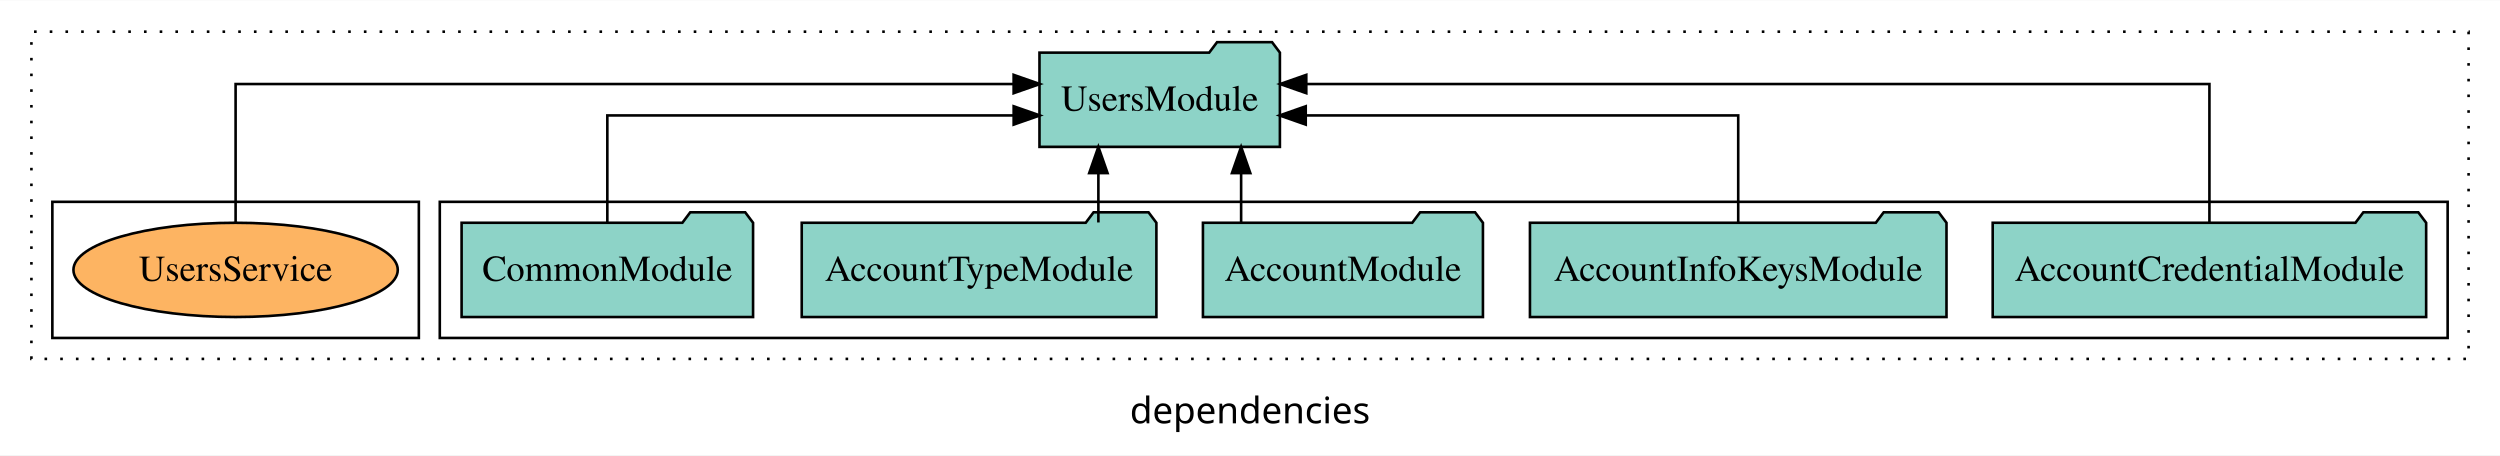
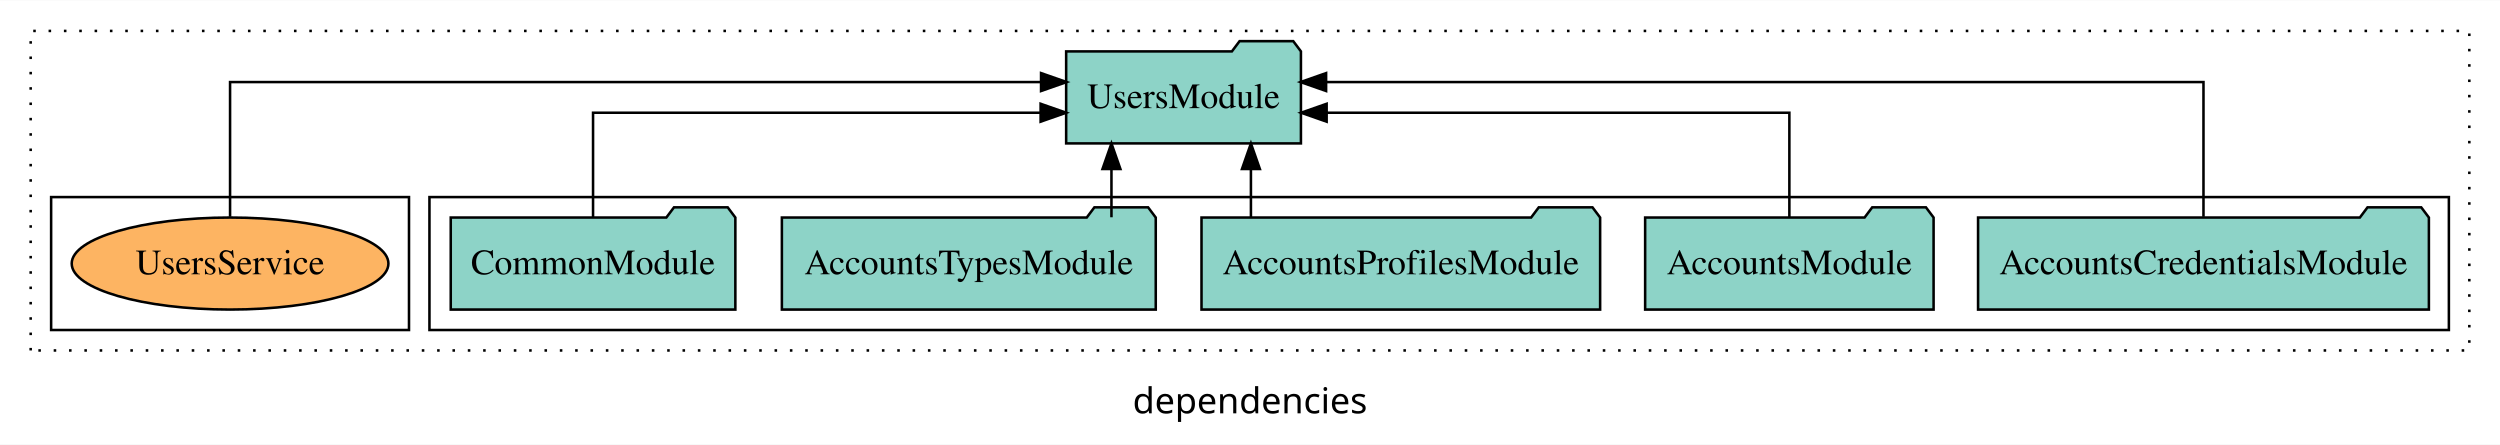
- <svg xmlns="http://www.w3.org/2000/svg" width="955pt" height="174pt" viewBox="0.00 0.00 955.00 173.80">
+ <svg xmlns="http://www.w3.org/2000/svg" width="978pt" height="174pt" viewBox="0.00 0.00 978.00 173.80">
  <g id="graph0" class="graph" transform="scale(1 1) rotate(0) translate(4 169.8)">
-     <polygon fill="white" stroke="transparent" points="-4,4 -4,-169.8 951,-169.8 951,4 -4,4" />
-     <text text-anchor="middle" x="473.5" y="-8.2" font-family="sans-serif" font-size="14.00">dependencies</text>
+     <polygon fill="white" stroke="transparent" points="-4,4 -4,-169.8 974,-169.8 974,4 -4,4" />
+     <text text-anchor="middle" x="485" y="-8.2" font-family="sans-serif" font-size="14.00">dependencies</text>
    <g id="clust1" class="cluster">
-       <polygon fill="none" stroke="black" stroke-dasharray="1,5" points="8,-32.8 8,-157.8 939,-157.8 939,-32.8 8,-32.8" />
+       <polygon fill="none" stroke="black" stroke-dasharray="1,5" points="8,-32.8 8,-157.8 962,-157.8 962,-32.8 8,-32.8" />
    </g>
    <g id="clust3" class="cluster">
-       <polygon fill="none" stroke="black" points="164,-40.8 164,-92.8 931,-92.8 931,-40.8 164,-40.8" />
+       <polygon fill="none" stroke="black" points="164,-40.8 164,-92.8 954,-92.8 954,-40.8 164,-40.8" />
    </g>
    <g id="clust6" class="cluster">
      <polygon fill="none" stroke="black" points="16,-40.8 16,-92.8 156,-92.8 156,-40.8 16,-40.8" />
    </g>
    <g id="node1" class="node">
-       <polygon fill="#8dd3c7" stroke="black" points="922.79,-84.8 919.79,-88.8 898.79,-88.8 895.79,-84.8 757.21,-84.8 757.21,-48.8 922.79,-48.8 922.79,-84.8" />
-       <text text-anchor="middle" x="840" y="-62.6" font-family="Times,serif" font-size="14.00">AccountCredentialModule</text>
+       <polygon fill="#8dd3c7" stroke="black" points="946.18,-84.8 943.18,-88.8 922.18,-88.8 919.18,-84.8 769.82,-84.8 769.82,-48.8 946.18,-48.8 946.18,-84.8" />
+       <text text-anchor="middle" x="858" y="-62.6" font-family="Times,serif" font-size="14.00">AccountsCredentialsModule</text>
    </g>
    <g id="node6" class="node">
-       <polygon fill="#8dd3c7" stroke="black" points="484.92,-149.8 481.92,-153.8 460.92,-153.8 457.92,-149.8 393.08,-149.8 393.08,-113.8 484.92,-113.8 484.92,-149.8" />
-       <text text-anchor="middle" x="439" y="-127.6" font-family="Times,serif" font-size="14.00">UsersModule</text>
+       <polygon fill="#8dd3c7" stroke="black" points="504.92,-149.8 501.92,-153.8 480.92,-153.8 477.92,-149.8 413.08,-149.8 413.08,-113.8 504.92,-113.8 504.92,-149.8" />
+       <text text-anchor="middle" x="459" y="-127.6" font-family="Times,serif" font-size="14.00">UsersModule</text>
    </g>
    <g id="edge1" class="edge">
-       <path fill="none" stroke="black" d="M840,-85.08C840,-106.12 840,-137.8 840,-137.8 840,-137.8 495,-137.8 495,-137.8" />
-       <polygon fill="black" stroke="black" points="495,-134.3 485,-137.8 495,-141.3 495,-134.3" />
+       <path fill="none" stroke="black" d="M858,-85.08C858,-106.12 858,-137.8 858,-137.8 858,-137.8 514.77,-137.8 514.77,-137.8" />
+       <polygon fill="black" stroke="black" points="514.77,-134.3 504.77,-137.8 514.77,-141.3 514.77,-134.3" />
    </g>
    <g id="node2" class="node">
-       <polygon fill="#8dd3c7" stroke="black" points="739.56,-84.8 736.56,-88.8 715.56,-88.8 712.56,-84.8 580.44,-84.8 580.44,-48.8 739.56,-48.8 739.56,-84.8" />
-       <text text-anchor="middle" x="660" y="-62.6" font-family="Times,serif" font-size="14.00">AccountInfoKeysModule</text>
+       <polygon fill="#8dd3c7" stroke="black" points="752.42,-84.8 749.42,-88.8 728.42,-88.8 725.42,-84.8 639.58,-84.8 639.58,-48.8 752.42,-48.8 752.42,-84.8" />
+       <text text-anchor="middle" x="696" y="-62.6" font-family="Times,serif" font-size="14.00">AccountsModule</text>
    </g>
    <g id="edge2" class="edge">
-       <path fill="none" stroke="black" d="M660,-84.82C660,-102.17 660,-125.8 660,-125.8 660,-125.8 494.79,-125.8 494.79,-125.8" />
-       <polygon fill="black" stroke="black" points="494.79,-122.3 484.79,-125.8 494.79,-129.3 494.79,-122.3" />
+       <path fill="none" stroke="black" d="M696,-84.82C696,-102.17 696,-125.8 696,-125.8 696,-125.8 514.98,-125.8 514.98,-125.8" />
+       <polygon fill="black" stroke="black" points="514.98,-122.3 504.98,-125.8 514.98,-129.3 514.98,-122.3" />
    </g>
    <g id="node3" class="node">
-       <polygon fill="#8dd3c7" stroke="black" points="562.48,-84.8 559.48,-88.8 538.48,-88.8 535.48,-84.8 455.52,-84.8 455.52,-48.8 562.48,-48.8 562.48,-84.8" />
-       <text text-anchor="middle" x="509" y="-62.6" font-family="Times,serif" font-size="14.00">AccountModule</text>
+       <polygon fill="#8dd3c7" stroke="black" points="621.97,-84.8 618.97,-88.8 597.97,-88.8 594.97,-84.8 466.03,-84.8 466.03,-48.8 621.97,-48.8 621.97,-84.8" />
+       <text text-anchor="middle" x="544" y="-62.6" font-family="Times,serif" font-size="14.00">AccountsProfilesModule</text>
    </g>
    <g id="edge3" class="edge">
-       <path fill="none" stroke="black" d="M470.11,-84.91C470.11,-84.91 470.11,-103.79 470.11,-103.79" />
-       <polygon fill="black" stroke="black" points="466.61,-103.79 470.11,-113.79 473.61,-103.79 466.61,-103.79" />
+       <path fill="none" stroke="black" d="M485.36,-84.91C485.36,-84.91 485.36,-103.79 485.36,-103.79" />
+       <polygon fill="black" stroke="black" points="481.86,-103.79 485.36,-113.79 488.86,-103.79 481.86,-103.79" />
    </g>
    <g id="node4" class="node">
-       <polygon fill="#8dd3c7" stroke="black" points="437.74,-84.8 434.74,-88.8 413.74,-88.8 410.74,-84.8 302.26,-84.8 302.26,-48.8 437.74,-48.8 437.74,-84.8" />
-       <text text-anchor="middle" x="370" y="-62.6" font-family="Times,serif" font-size="14.00">AccountTypeModule</text>
+       <polygon fill="#8dd3c7" stroke="black" points="448.13,-84.8 445.13,-88.8 424.13,-88.8 421.13,-84.8 301.87,-84.8 301.87,-48.8 448.13,-48.8 448.13,-84.8" />
+       <text text-anchor="middle" x="375" y="-62.6" font-family="Times,serif" font-size="14.00">AccountsTypesModule</text>
    </g>
    <g id="edge4" class="edge">
-       <path fill="none" stroke="black" d="M415.58,-84.91C415.58,-84.91 415.58,-103.79 415.58,-103.79" />
-       <polygon fill="black" stroke="black" points="412.08,-103.79 415.58,-113.79 419.08,-103.79 412.08,-103.79" />
+       <path fill="none" stroke="black" d="M430.8,-84.91C430.8,-84.91 430.8,-103.79 430.8,-103.79" />
+       <polygon fill="black" stroke="black" points="427.3,-103.79 430.8,-113.79 434.3,-103.79 427.3,-103.79" />
    </g>
    <g id="node5" class="node">
      <polygon fill="#8dd3c7" stroke="black" points="283.67,-84.8 280.67,-88.8 259.67,-88.8 256.67,-84.8 172.33,-84.8 172.33,-48.8 283.67,-48.8 283.67,-84.8" />
      <text text-anchor="middle" x="228" y="-62.6" font-family="Times,serif" font-size="14.00">CommonModule</text>
    </g>
    <g id="edge5" class="edge">
-       <path fill="none" stroke="black" d="M228,-84.82C228,-102.17 228,-125.8 228,-125.8 228,-125.8 383.22,-125.8 383.22,-125.8" />
-       <polygon fill="black" stroke="black" points="383.22,-129.3 393.22,-125.8 383.22,-122.3 383.22,-129.3" />
+       <path fill="none" stroke="black" d="M228,-84.82C228,-102.17 228,-125.8 228,-125.8 228,-125.8 403.09,-125.8 403.09,-125.8" />
+       <polygon fill="black" stroke="black" points="403.09,-129.3 413.09,-125.8 403.09,-122.3 403.09,-129.3" />
    </g>
    <g id="node7" class="node">
      <ellipse fill="#fdb462" stroke="black" cx="86" cy="-66.8" rx="61.95" ry="18" />
      <text text-anchor="middle" x="86" y="-62.6" font-family="Times,serif" font-size="14.00">UsersService</text>
    </g>
    <g id="edge6" class="edge">
-       <path fill="none" stroke="black" d="M86,-85.08C86,-106.12 86,-137.8 86,-137.8 86,-137.8 383.21,-137.8 383.21,-137.8" />
-       <polygon fill="black" stroke="black" points="383.21,-141.3 393.21,-137.8 383.21,-134.3 383.21,-141.3" />
+       <path fill="none" stroke="black" d="M86,-85.08C86,-106.12 86,-137.8 86,-137.8 86,-137.8 403.26,-137.8 403.26,-137.8" />
+       <polygon fill="black" stroke="black" points="403.26,-141.3 413.26,-137.8 403.26,-134.3 403.26,-141.3" />
    </g>
  </g>
</svg>
